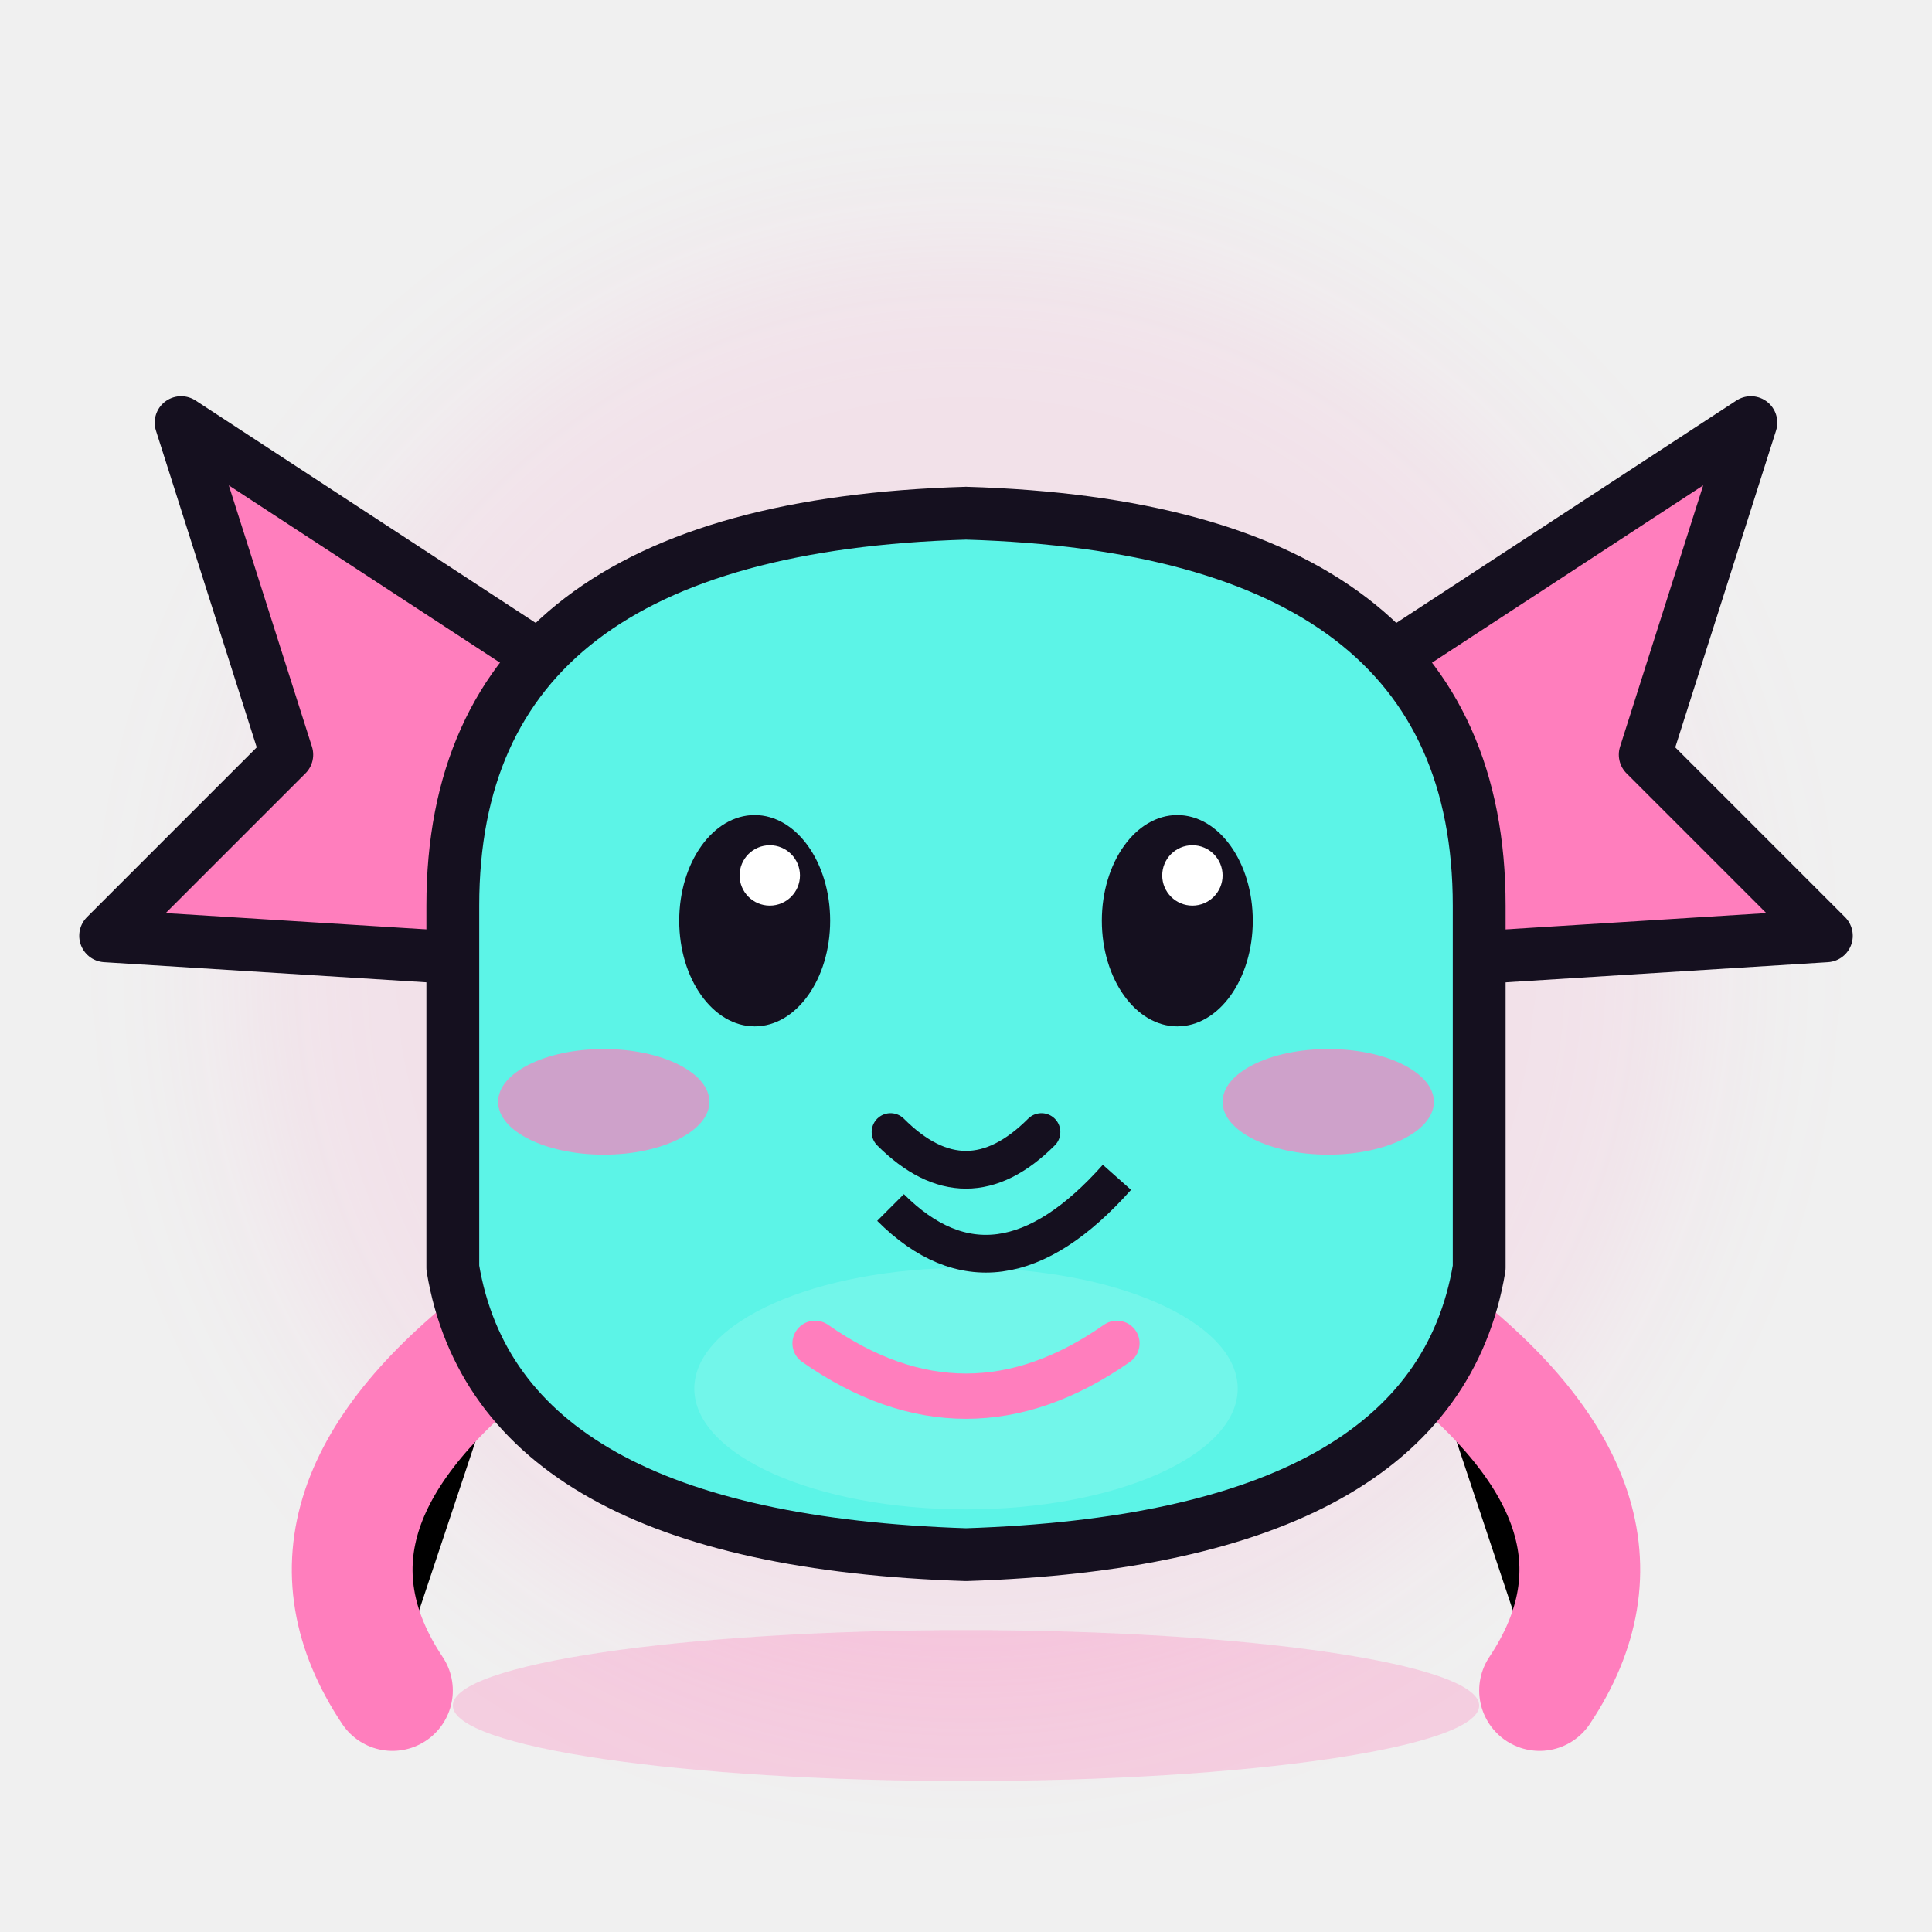
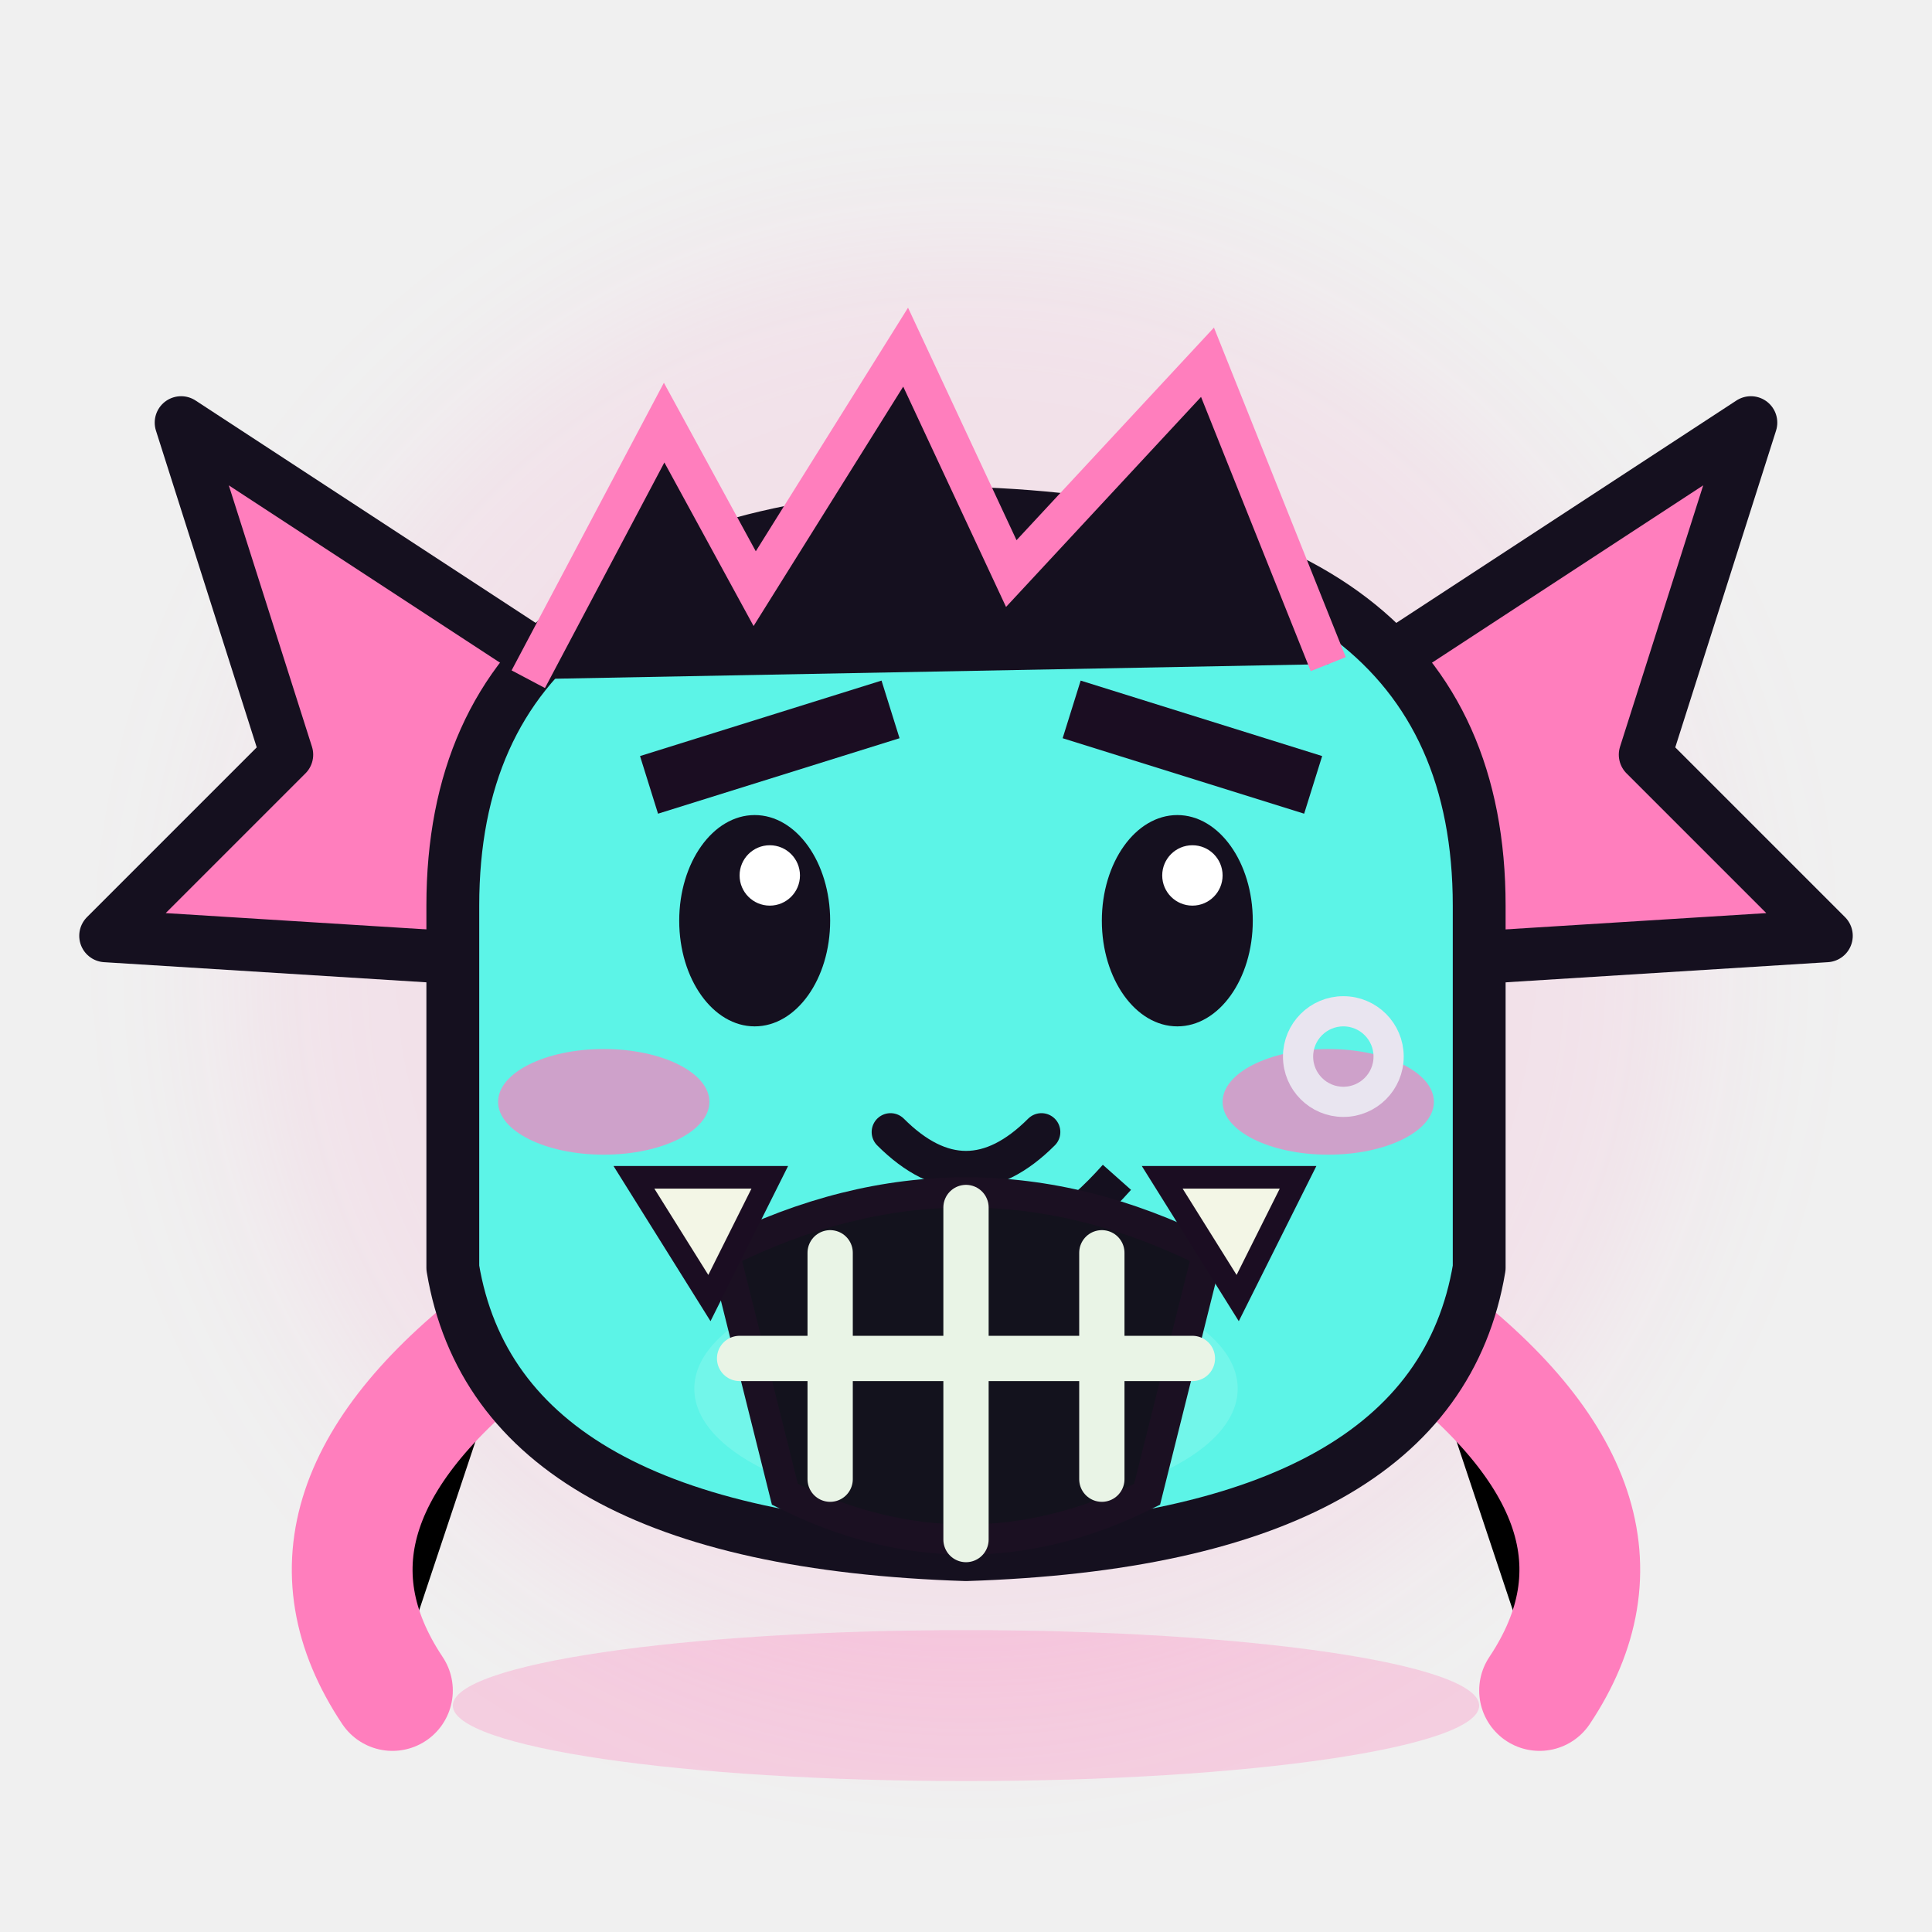
<svg xmlns="http://www.w3.org/2000/svg" viewBox="0 0 128 128" role="img" aria-label="axolotl original neon mascot">
  <defs>
    <filter id="halo" x="-50%" y="-50%" width="200%" height="200%">
      <feGaussianBlur stdDeviation="5" />
    </filter>
  </defs>
  <style>@media(prefers-reduced-motion:no-preference){#mascot{transform-origin:64px 80px;animation:tilt 2.5s ease-in-out infinite}@keyframes tilt{0%,100%{transform:rotate(-3deg)}50%{transform:rotate(5deg)}}#wink{animation:wink 3s steps(1,end) infinite}@keyframes wink{0%,70%,100%{opacity:0}71%,82%{opacity:1}}}</style>
  <g id="mascot">
    <ellipse cx="64" cy="113" rx="34" ry="5" fill="#ff7ebd" opacity=".3" />
    <circle cx="64" cy="64" r="48" fill="#ff7ebd" opacity=".13" filter="url(#halo)" />
    <path d="M38 45 12 28 19 50 7 62 39 64 M90 45 116 28 109 50 121 62 89 64" fill="#ff7ebd" stroke="#15101f" stroke-width="3.5" stroke-linejoin="round" />
    <path d="M34 88 Q18 100 26 112 M94 88 Q110 100 102 112" stroke="#ff7ebd" stroke-width="8" stroke-linecap="round" />
    <path d="M30 60 Q30 35 64 34 Q98 35 98 60 L98 84 Q95 102 64 103 Q33 102 30 84Z" fill="#5cf4e7" stroke="#15101f" stroke-width="3.5" stroke-linejoin="round" />
    <ellipse cx="64" cy="92" rx="18" ry="8" fill="#fff" opacity=".14" />
    <ellipse cx="50" cy="61" rx="5" ry="7" fill="#15101f" />
    <ellipse cx="78" cy="61" rx="5" ry="7" fill="#15101f" />
    <circle cx="51" cy="58" r="2" fill="#fff" />
    <circle cx="79" cy="58" r="2" fill="#fff" />
    <path d="M59 75 Q64 80 69 75" fill="none" stroke="#15101f" stroke-width="2.5" stroke-linecap="round" />
    <ellipse cx="40" cy="73" rx="7" ry="3.5" fill="#ff7ebd" opacity=".7" />
    <ellipse cx="88" cy="73" rx="7" ry="3.5" fill="#ff7ebd" opacity=".7" />
    <path d="M54 89Q64 96 74 89" stroke="#ff7ebd" stroke-width="3" fill="none" stroke-linecap="round" />
    <g id="wink" opacity="0">
      <ellipse cx="50" cy="61" rx="9" ry="10" fill="#ff85ce" />
      <path d="M44 62q6 -5 12 0" fill="none" stroke="#15101f" stroke-width="3.5" stroke-linecap="round" />
    </g>
    <path d="M59 80q7 7 15-2" fill="none" stroke="#15101f" stroke-width="2.5" />
+     <g aria-hidden="true">
+       <path d="M48 83Q64 75 80 83L76 99Q64 105 52 99Z" fill="#13121d" stroke="#1b1022" stroke-width="2" />
+       <path d="M55 83v15M64 80v22M73 83v15M49 90h30" stroke="#e9f4e6" stroke-width="3" stroke-linecap="round" />
+       <path d="M35 45 44 28 50 39 60 23 67 38 80 24 88 44" fill="#15101f" stroke="#ff7ebd" stroke-width="2.5" />
+       <path d="M43 52l16-5M71 47l16 5" stroke="#1b0d22" stroke-width="4" />
+       <path d="M42 78h9l-4 8zM77 78h9l-4 8z" fill="#f3f6e6" stroke="#1b0d22" stroke-width="1.5" />
+       <circle cx="89" cy="70" r="3" fill="none" stroke="#e9e5f0" stroke-width="2" />
+     </g>
  </g>
</svg>
